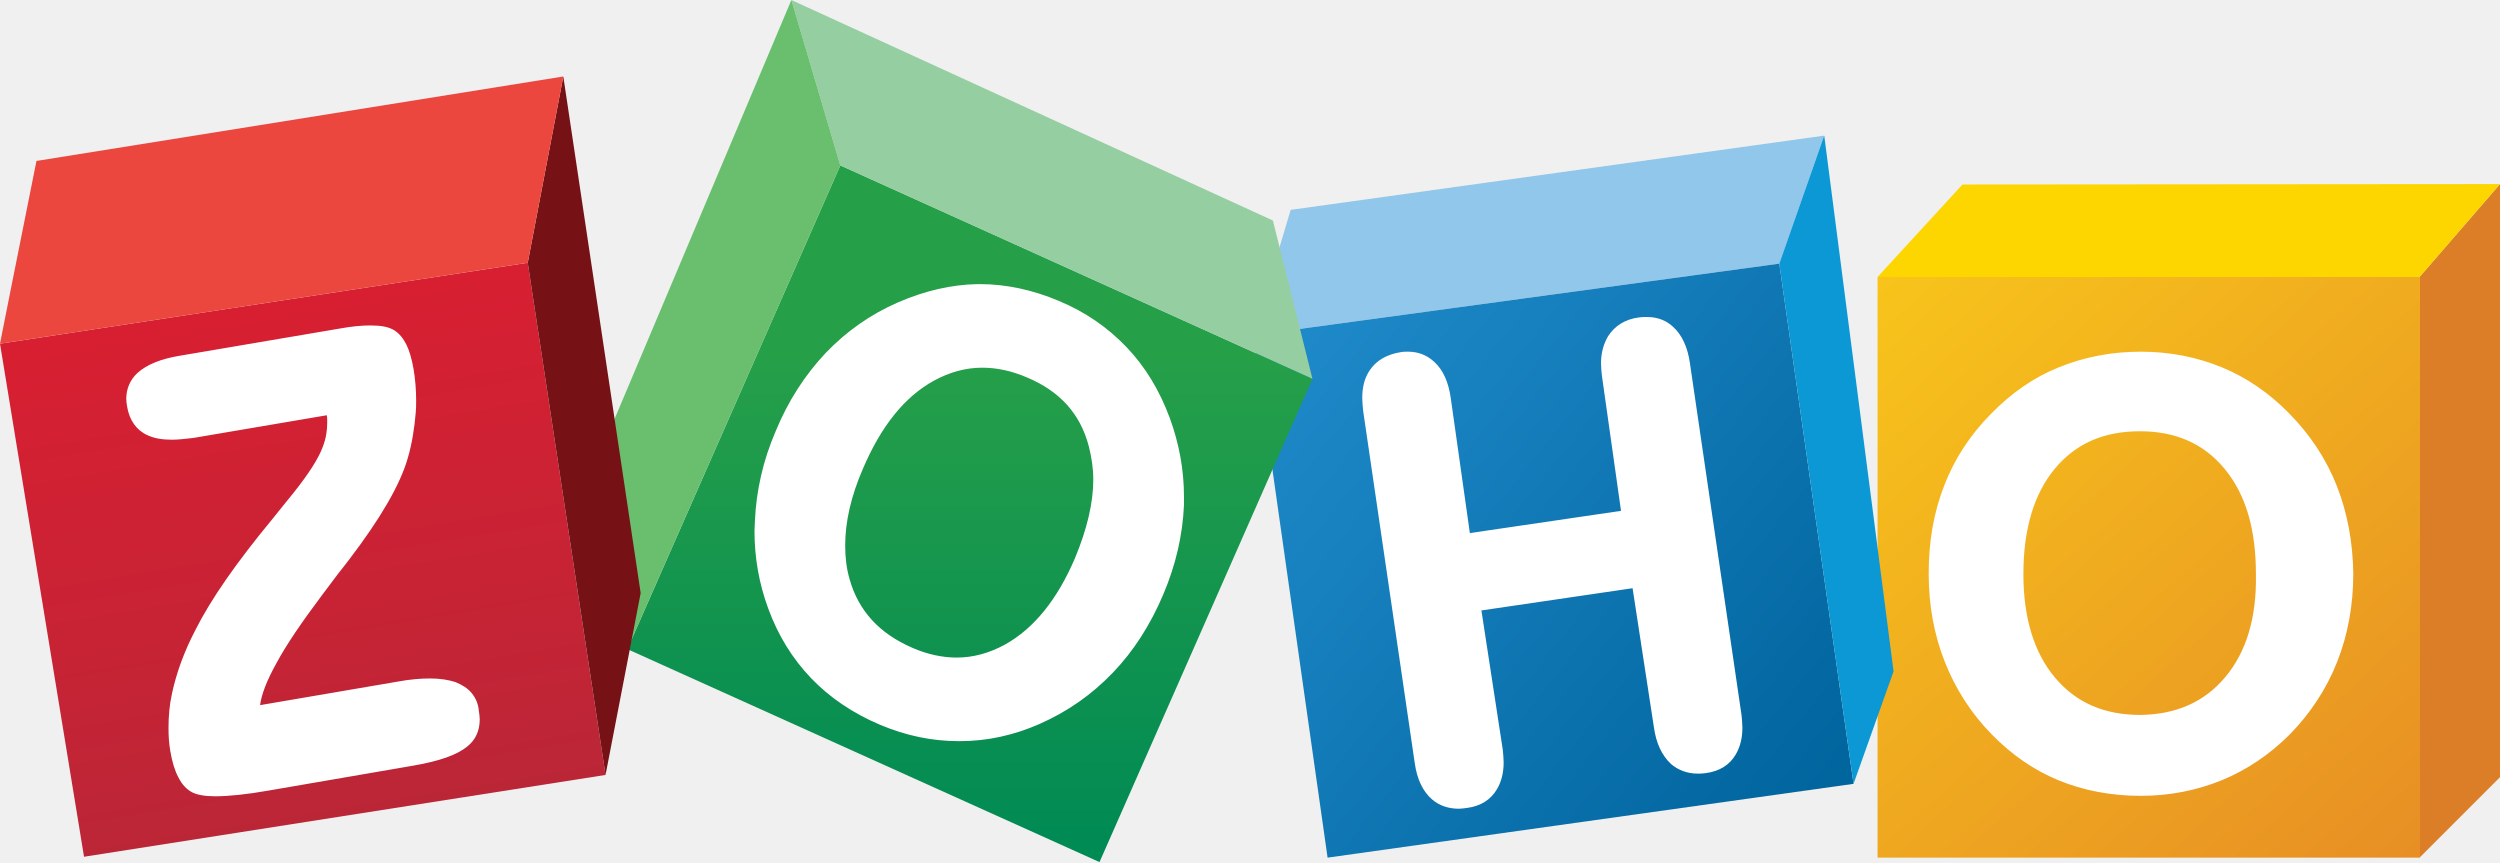
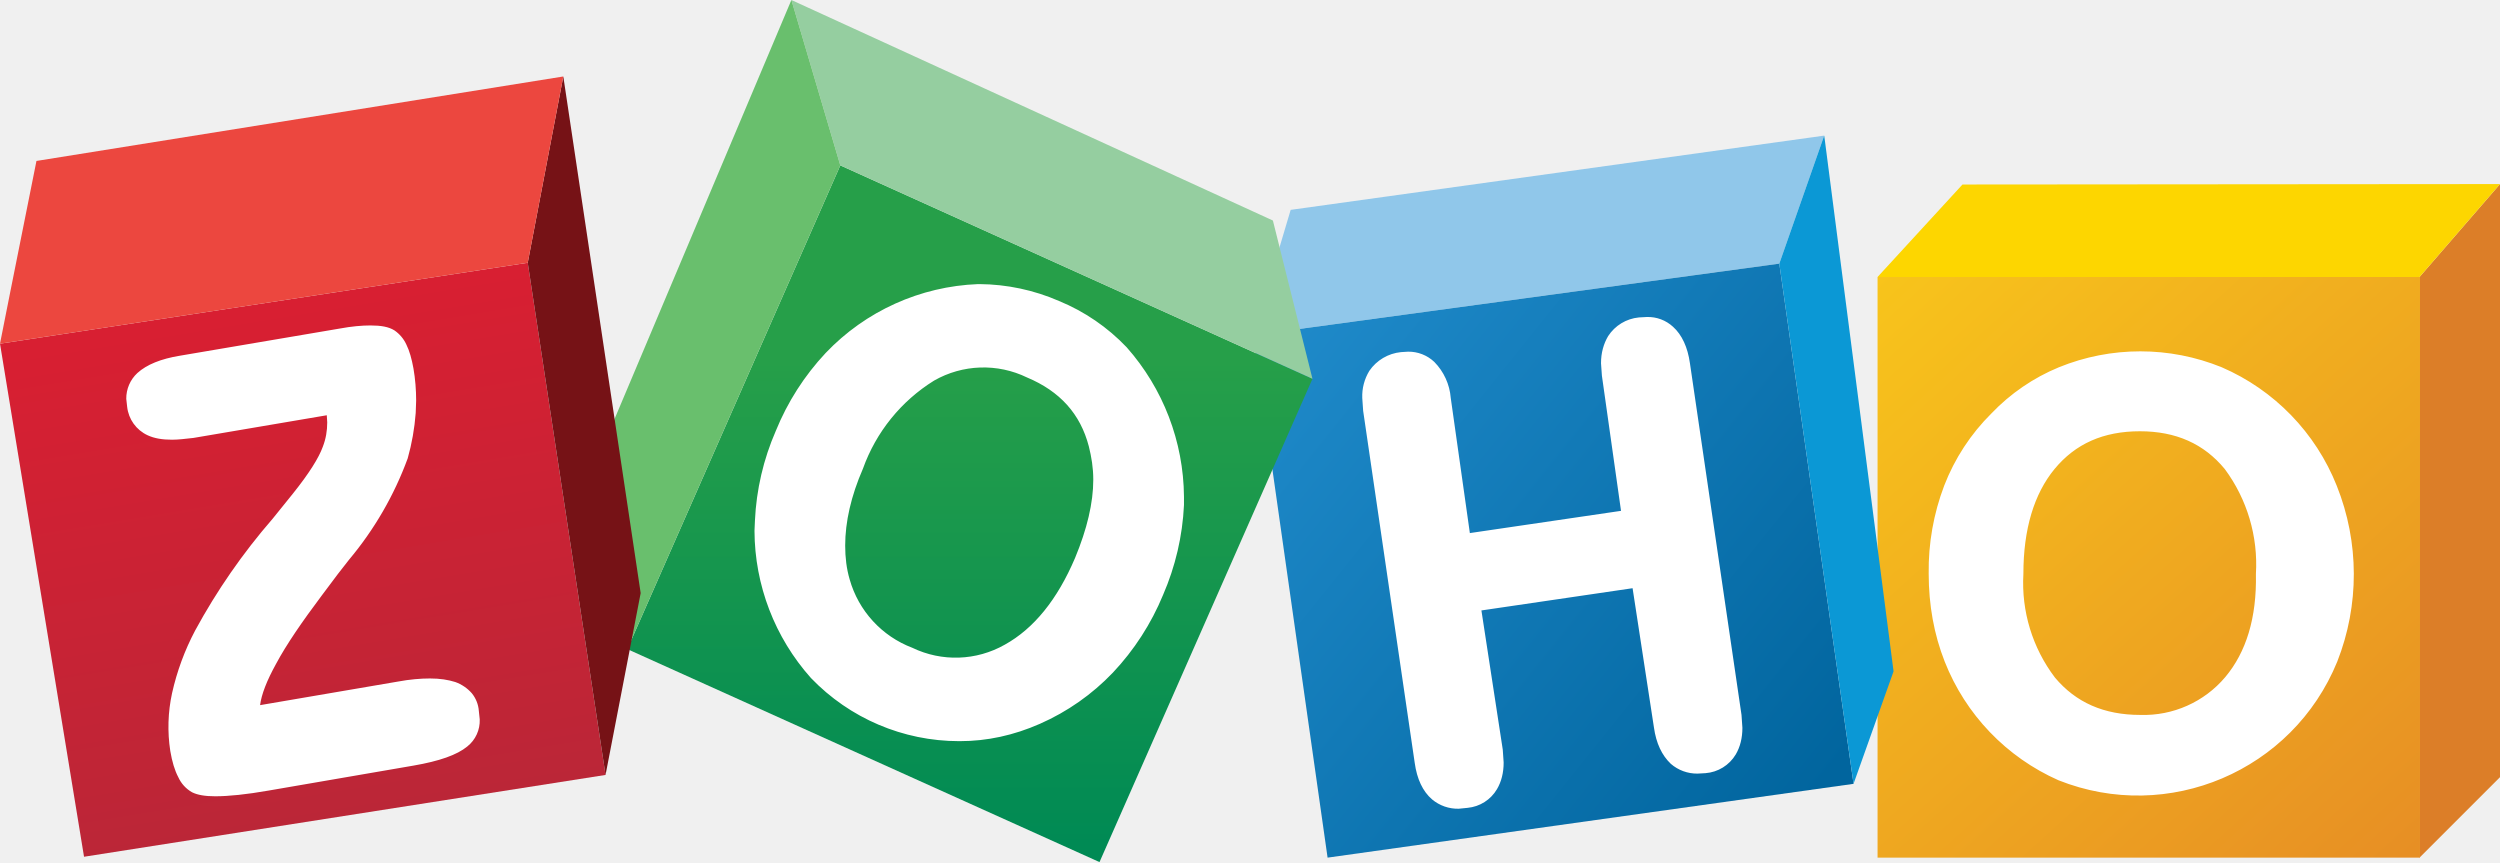
<svg xmlns="http://www.w3.org/2000/svg" viewBox="0 0 562.3 193.9">
  <path fill="#dc7e28" d="M562.3 41.4v133.4l-18.1 18.1V62.3z" />
-   <linearGradient id="a" gradientUnits="userSpaceOnUse" x1="421.008" y1="59.066" x2="541.982" y2="192.343">
-     <stop offset=".006" stop-color="#f8c51b" />
+   <linearGradient id="a" gradientUnits="userSpaceOnUse" x1="421" y1="59.1" x2="542" y2="192.3">
+     <stop offset="0" stop-color="#f8c51b" />
    <stop offset="1" stop-color="#e78f24" />
  </linearGradient>
  <path fill="url(#a)" d="M422.3 62.3h122v130.6h-122z" />
  <path fill="#fdd600" d="M441.4 41.5l-19.1 20.8h121.9l18.1-20.9z" />
  <path fill="#90c7ea" d="M290.3 47.2l120-16.7-10.1 28.8-118.3 16.1z" />
-   <linearGradient id="b" gradientUnits="userSpaceOnUse" x1="286.163" y1="75.325" x2="410.923" y2="175.512">
-     <stop offset=".006" stop-color="#1f8aca" />
+   <linearGradient id="b" gradientUnits="userSpaceOnUse" x1="286.2" y1="75.3" x2="410.9" y2="175.5">
+     <stop offset="0" stop-color="#1f8aca" />
    <stop offset="1" stop-color="#01659e" />
  </linearGradient>
  <path fill="url(#b)" d="M400.2 59.3l16.7 117-118.3 16.6-16.7-117.5z" />
  <path fill="#0b98d5" d="M400.2 59.3l16.7 117 9-25.3-15.5-119.8-.1-.7" />
-   <linearGradient id="c" gradientUnits="userSpaceOnUse" x1="218.128" y1="80.759" x2="218.128" y2="190.084">
+   <linearGradient id="c" gradientUnits="userSpaceOnUse" x1="218.1" y1="80.8" x2="218.1" y2="190.1">
    <stop offset="0" stop-color="#269f49" />
    <stop offset="1" stop-color="#008a54" />
  </linearGradient>
  <path fill="url(#c)" d="M189 37.2l106.2 48-47.9 108.7L141.1 146z" />
  <path fill="#95cea0" d="M178 0l11 37.2 106.2 48-8.9-35.6z" />
  <path fill="#69bf6d" d="M178 0l-42.8 101.4 5.9 44.6L189 37.2z" />
-   <linearGradient id="d" gradientUnits="userSpaceOnUse" x1="59.535" y1="70.064" x2="78.336" y2="183.568">
+   <linearGradient id="d" gradientUnits="userSpaceOnUse" x1="59.5" y1="70.1" x2="78.3" y2="183.6">
    <stop offset="0" stop-color="#d81f32" />
    <stop offset="1" stop-color="#bb2637" />
  </linearGradient>
  <path fill="url(#d)" d="M118.7 59.1l17.5 115.2-117.3 18.4L0 77.3z" />
  <path fill="#761216" d="M126.7 17.2l17.4 116.2-7.9 40.9-17.5-115.2z" />
-   <path d="M525.6 109.3c-2.4-6.1-6-11.5-10.7-16.3-4.5-4.6-9.6-8.1-15.2-10.4-5.6-2.3-11.7-3.5-18.2-3.5-6.6 0-12.7 1.2-18.4 3.5-5.7 2.3-10.7 5.8-15.2 10.4-4.7 4.7-8.3 10.2-10.6 16.2-2.4 6.1-3.5 12.7-3.5 19.8 0 7.1 1.2 13.7 3.6 19.8 2.4 6.1 5.9 11.6 10.6 16.4 4.4 4.5 9.4 8 15 10.3 5.6 2.3 11.8 3.5 18.5 3.5 6.5 0 12.5-1.2 18.2-3.5 5.6-2.3 10.7-5.7 15.3-10.3 4.7-4.8 8.3-10.3 10.7-16.4 2.4-6.1 3.6-12.7 3.6-19.8-.1-7-1.3-13.6-3.7-19.7zm-25.1 43c-4.7 5.6-11 8.4-19.1 8.5-8.2 0-14.5-2.8-19.2-8.4-4.7-5.6-7.1-13.4-7.1-23.3 0-10.1 2.4-18 7-23.6 4.7-5.7 11-8.5 19.2-8.5 8.1 0 14.4 2.8 19.1 8.5 4.7 5.7 7 13.5 7 23.6.2 9.9-2.2 17.6-6.9 23.2zM78.6 125.9zm27.5 30c-.9-1.1-2.2-1.9-3.7-2.5-1.6-.5-3.4-.8-5.7-.8-2.1 0-4.5.2-7.2.7l-31 5.3c.3-2.4 1.5-5.5 3.6-9.3 2.3-4.3 5.8-9.4 10.3-15.4 1.6-2.1 2.8-3.7 3.6-4.8.6-.7 1.4-1.8 2.5-3.2 7.1-9.3 11.5-16.9 13.2-22.8 1-3.4 1.5-6.8 1.8-10.2.1-.9.1-1.9.1-2.8 0-2.4-.2-4.9-.6-7.2-.4-2.2-.9-4-1.6-5.4-.7-1.4-1.6-2.5-2.7-3.2-1.3-.8-3-1.1-5.4-1.1-1.9 0-4.2.2-6.9.7L40.5 80c-4.3.7-7.5 2-9.6 3.9-1.6 1.5-2.5 3.5-2.5 5.8 0 .6.1 1.2.2 1.8.5 3 2.1 5.3 4.6 6.4 1.5.7 3.3 1 5.5 1 1.4 0 3-.2 4.8-.4l30-5.1c.1.5.1 1.1.1 1.6 0 1.9-.3 3.7-1 5.5-.9 2.5-3.1 6-6.7 10.5-1 1.2-2.5 3.1-4.6 5.7-8.1 9.8-13.9 18.1-17.4 25.1-2.5 4.8-4.2 9.5-5.2 14.1-.6 2.7-.8 5.3-.8 7.8 0 1.8.1 3.5.4 5.2.4 2.4 1 4.4 1.8 5.9.8 1.6 1.8 2.7 3.1 3.4 1.2.6 2.9.9 5.2.9 3 0 7-.4 12.1-1.3l32.5-5.6c5.8-1 9.8-2.4 12.1-4.3 1.9-1.5 2.8-3.6 2.8-6.1 0-.6-.1-1.3-.2-1.9-.1-1.5-.7-2.9-1.6-4zm147.3-77.8c-4.2-4.4-9.2-7.9-15.2-10.4-5.9-2.5-11.9-3.8-17.9-3.8h-.3c-6 .1-12 1.5-18 4.1-6.2 2.7-11.6 6.5-16.3 11.4-4.6 4.9-8.4 10.7-11.2 17.5-2.9 6.7-4.4 13.5-4.7 20.2 0 .8-.1 1.5-.1 2.3 0 6 1 11.8 3.1 17.5 2.2 6 5.4 11.2 9.6 15.6 4.2 4.4 9.4 7.9 15.5 10.5 5.9 2.5 11.8 3.7 17.8 3.7h.2c6.1 0 12.1-1.3 18-3.9 6.3-2.8 11.7-6.6 16.4-11.5 4.7-4.9 8.4-10.7 11.3-17.5 2.9-6.8 4.4-13.5 4.7-20.2v-1.9c0-6-1.1-12-3.2-17.7-2.3-6.2-5.5-11.5-9.7-15.9zm-11.6 47.4c-4 9.4-9.3 15.9-15.8 19.5-3.5 1.9-7.1 2.9-10.8 2.9-3.2 0-6.6-.7-10-2.2-7.4-3.2-12.1-8.3-14.1-15.4-.7-2.4-1-4.9-1-7.6 0-5.3 1.3-11.1 4-17.3 4.1-9.6 9.4-16.2 16-19.8 3.5-1.9 7.1-2.9 10.8-2.9 3.3 0 6.6.7 10.1 2.2 7.4 3.1 12 8.2 13.9 15.5.6 2.4 1 4.8 1 7.5 0 5.2-1.4 11.1-4.1 17.6zm138.3-43.8c-.5-3.6-1.8-6.4-3.8-8.2-1.6-1.5-3.6-2.2-5.9-2.2-.6 0-1.2 0-1.8.1-3.1.4-5.4 1.9-6.9 4.2-1 1.7-1.6 3.7-1.6 6.1 0 .9.1 1.9.2 2.8l4.3 30.4-34 5-4.3-30.4c-.5-3.5-1.7-6.3-3.7-8.1-1.6-1.5-3.6-2.3-5.9-2.3-.5 0-1.1 0-1.6.1-3.2.5-5.6 1.9-7.1 4.2-1.1 1.7-1.6 3.7-1.6 6.1 0 .9.1 1.9.2 2.9l11.6 79.2c.5 3.6 1.8 6.4 3.9 8.2 1.6 1.4 3.7 2.1 6 2.1.6 0 1.3-.1 2-.2 2.9-.4 5.2-1.8 6.6-4.2 1-1.7 1.5-3.7 1.5-6 0-.9-.1-1.9-.2-2.9l-4.8-31.3 34-5 4.8 31.3c.5 3.6 1.8 6.3 3.8 8.2 1.6 1.4 3.7 2.2 6 2.2.6 0 1.2 0 1.8-.1 3.1-.4 5.4-1.8 6.8-4.2 1-1.7 1.5-3.7 1.5-6 0-.9-.1-1.9-.2-2.9l-11.6-79.1z" fill="#fff" />
+   <path d="M525.6 109.3a48.6 48.6 0 00-25.9-26.7 48.6 48.6 0 00-36.6 0A44.4 44.4 0 00447.9 93a46.4 46.4 0 00-10.6 16.2 53.6 53.6 0 00-3.5 19.8c0 7.1 1.2 13.7 3.6 19.8a48.7 48.7 0 0025.6 26.7 48.4 48.4 0 0062.7-26.7 53.6 53.6 0 00-.1-39.5zm-25.1 43a24 24 0 01-19.1 8.5c-8.2 0-14.5-2.8-19.2-8.4a35.2 35.2 0 01-7.1-23.3c0-10.1 2.4-18 7-23.6 4.7-5.7 11-8.5 19.2-8.5 8.1 0 14.4 2.8 19.1 8.5a36 36 0 017 23.6c.2 9.9-2.2 17.6-6.9 23.2zM78.6 125.9zm27.5 30a9 9 0 00-3.7-2.5c-1.6-.5-3.4-.8-5.7-.8-2.1 0-4.5.2-7.2.7l-31 5.3c.3-2.4 1.5-5.5 3.6-9.3 2.3-4.3 5.8-9.4 10.3-15.4l3.6-4.8 2.5-3.2a76.5 76.5 0 0013.2-22.8 52 52 0 001.8-10.2l.1-2.8c0-2.4-.2-4.9-.6-7.2-.4-2.2-.9-4-1.6-5.4a7.8 7.8 0 00-2.7-3.2c-1.3-.8-3-1.1-5.4-1.1-1.9 0-4.2.2-6.9.7L40.5 80c-4.3.7-7.5 2-9.6 3.9a7.8 7.8 0 00-2.5 5.8l.2 1.8a8 8 0 004.6 6.4c1.5.7 3.3 1 5.5 1 1.4 0 3-.2 4.8-.4l30-5.1.1 1.6c0 1.9-.3 3.7-1 5.5-.9 2.5-3.1 6-6.7 10.5l-4.6 5.7a140.6 140.6 0 00-17.4 25.1 56.4 56.4 0 00-5.2 14.1 35.6 35.6 0 00-.4 13c.4 2.4 1 4.4 1.8 5.9a7.4 7.4 0 003.1 3.4c1.2.6 2.9.9 5.2.9 3 0 7-.4 12.1-1.3l32.5-5.6c5.8-1 9.8-2.4 12.1-4.3a7.4 7.4 0 002.8-6.1l-.2-1.9a7.1 7.1 0 00-1.6-4zm147.3-77.8a44.2 44.2 0 00-15.2-10.4 45.7 45.7 0 00-17.9-3.8h-.3a50 50 0 00-34.3 15.5 57 57 0 00-11.2 17.5 57 57 0 00-4.7 20.2l-.1 2.3a50 50 0 0012.7 33.1 46.2 46.2 0 0033.3 14.2h.2c6.1 0 12.1-1.3 18-3.9a51.2 51.2 0 0016.4-11.5 57.3 57.3 0 0011.3-17.5 57.6 57.6 0 004.7-20.2v-1.9a51.3 51.3 0 00-12.9-33.6zm-11.6 47.4c-4 9.4-9.3 15.9-15.8 19.5a22.4 22.4 0 01-20.8.7 23.2 23.2 0 01-14.1-15.4c-.7-2.4-1-4.9-1-7.6 0-5.3 1.3-11.1 4-17.3a38.6 38.6 0 0116-19.8 22.4 22.4 0 0120.9-.7c7.4 3.1 12 8.2 13.9 15.5.6 2.4 1 4.8 1 7.5 0 5.2-1.4 11.1-4.1 17.6zm138.3-43.8c-.5-3.6-1.8-6.4-3.8-8.2a8.3 8.3 0 00-5.9-2.2l-1.8.1a9.3 9.3 0 00-6.9 4.2c-1 1.7-1.6 3.7-1.6 6.1l.2 2.8 4.3 30.4-34 5-4.3-30.4a13 13 0 00-3.7-8.1 8.4 8.4 0 00-5.9-2.3l-1.6.1a9.8 9.8 0 00-7.1 4.2 10.9 10.9 0 00-1.6 6.1l.2 2.9 11.6 79.2c.5 3.6 1.8 6.4 3.9 8.2a9 9 0 006 2.1l2-.2a8.6 8.6 0 006.6-4.2c1-1.7 1.5-3.7 1.5-6l-.2-2.9-4.8-31.3 34-5 4.8 31.3c.5 3.6 1.8 6.3 3.8 8.2a9 9 0 006 2.2l1.8-.1a8.7 8.7 0 006.8-4.2c1-1.7 1.5-3.7 1.5-6l-.2-2.9-11.6-79.1z" fill="#fff" />
  <path fill="#ec473f" d="M0 77.3l2.3-11.6 5.9-29.5 118.5-19-8 41.9z" />
</svg>
